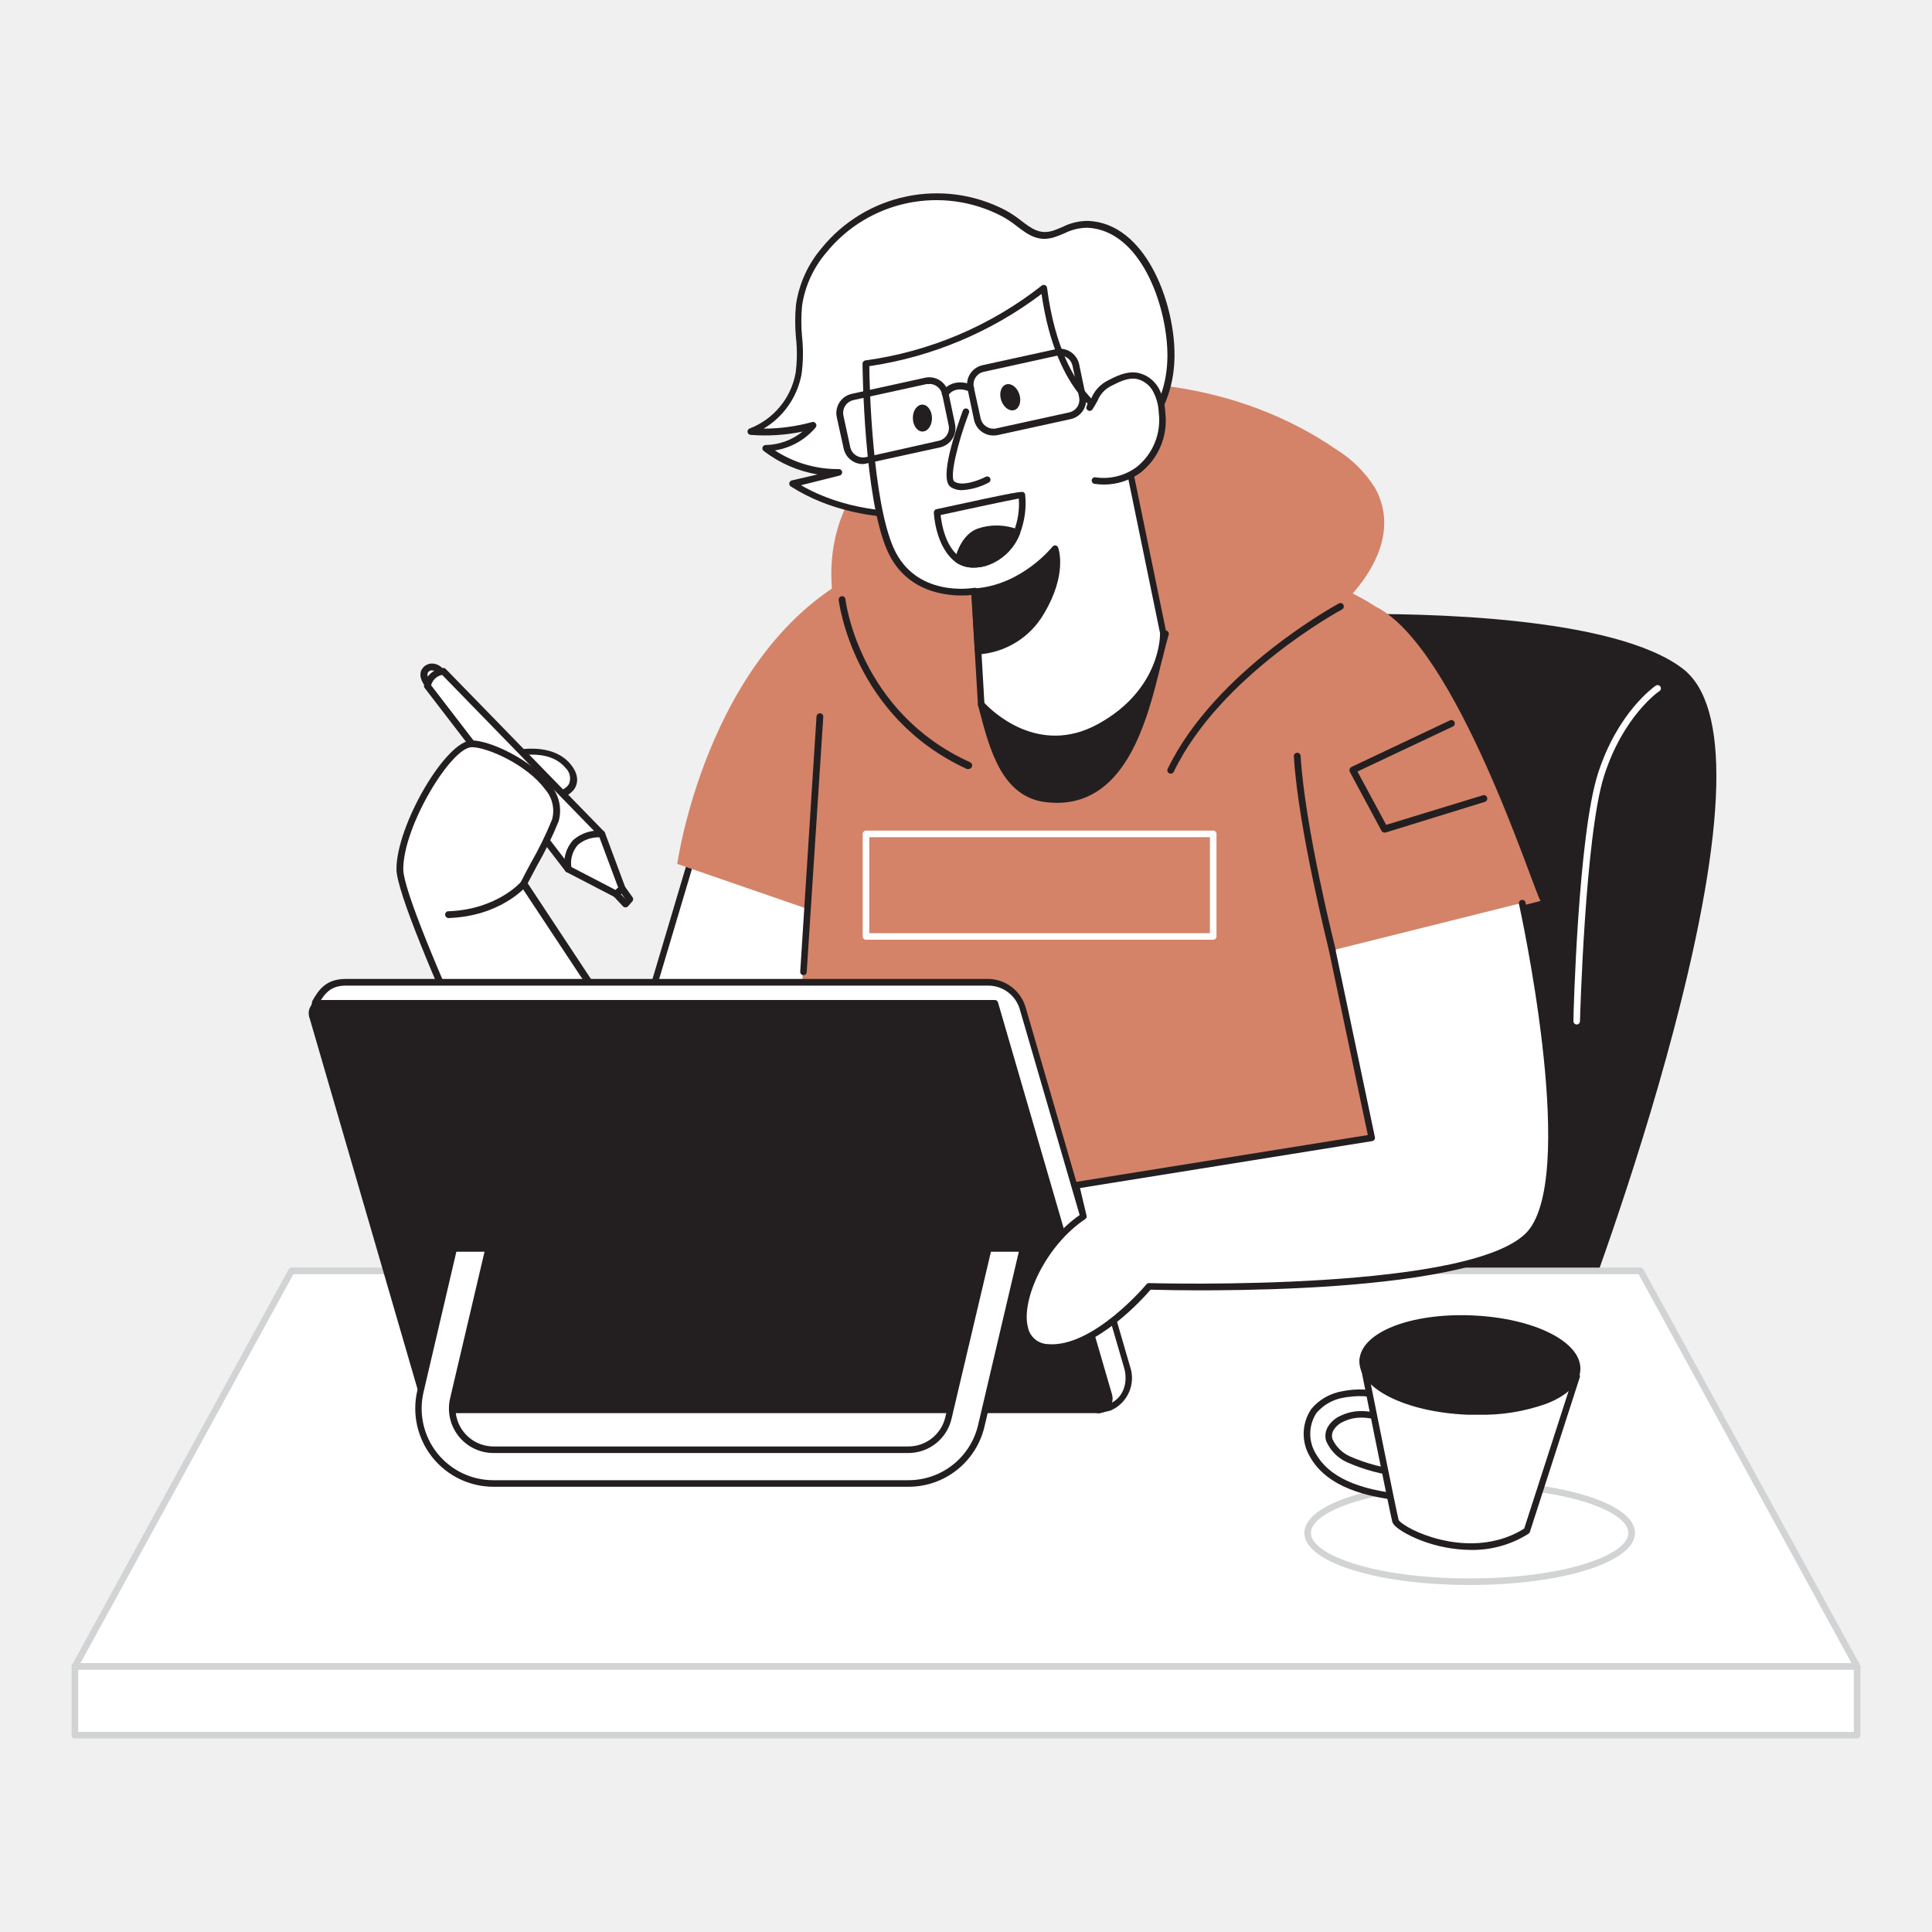
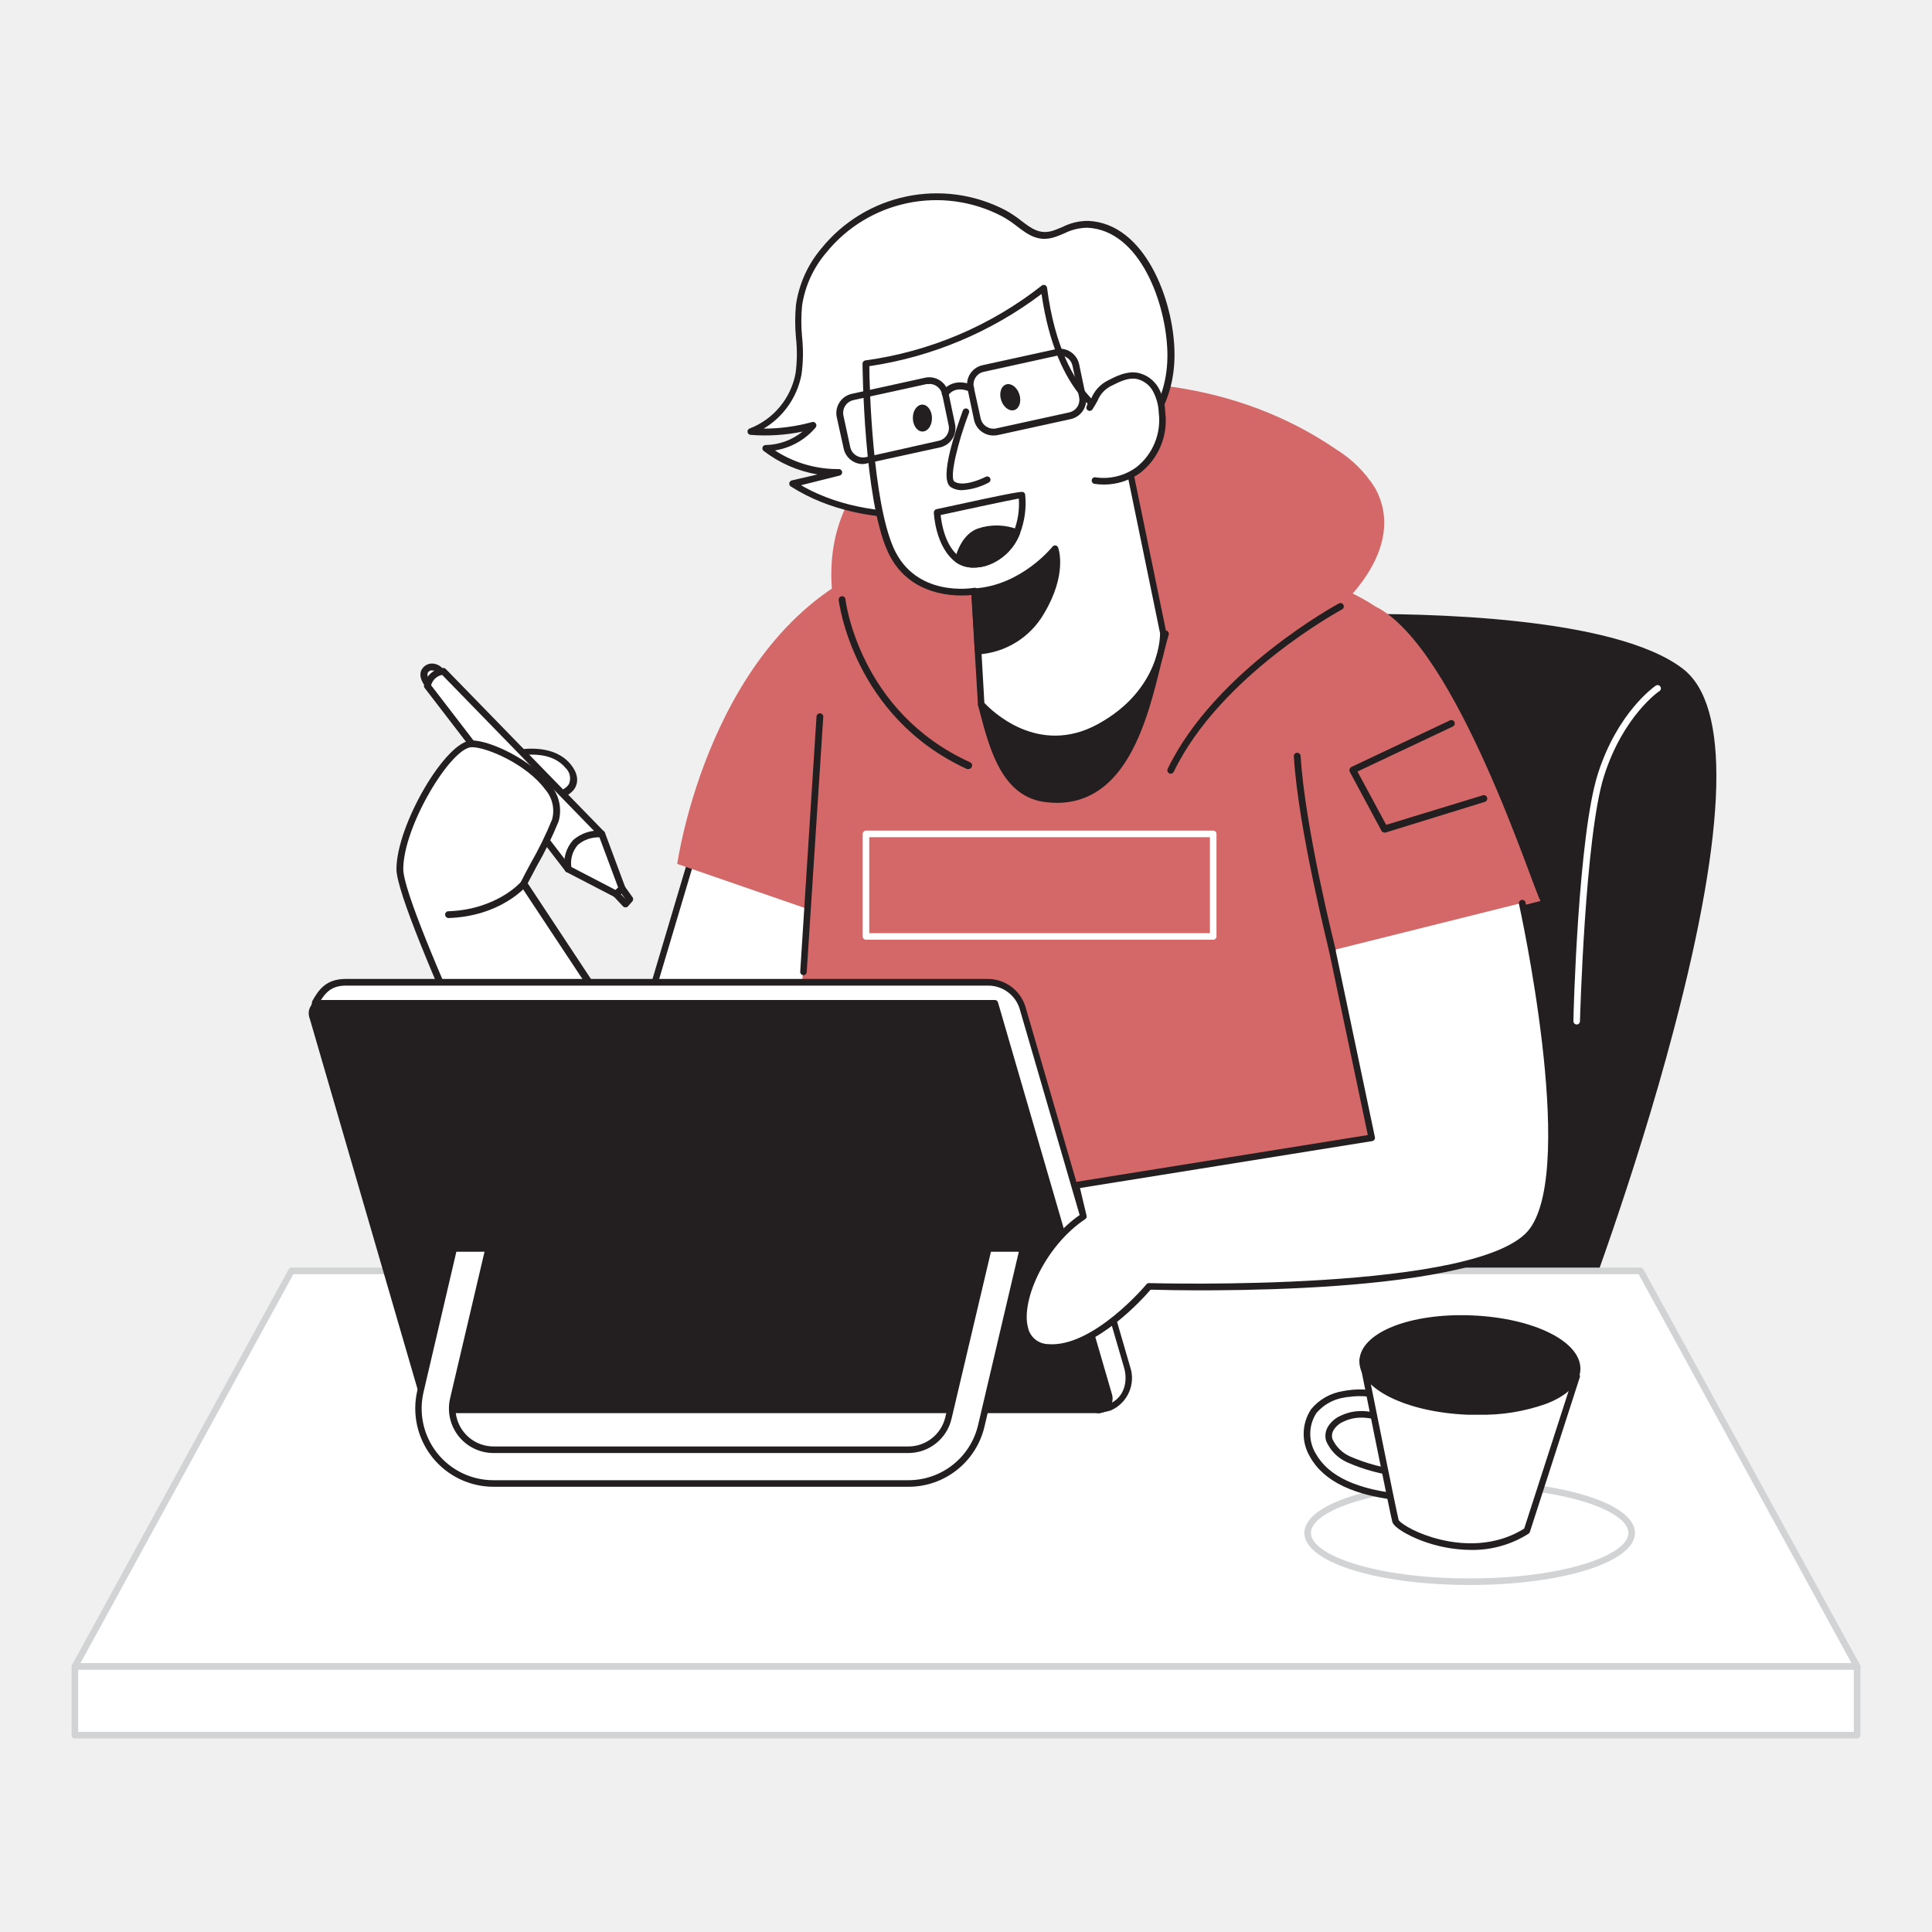
<svg xmlns="http://www.w3.org/2000/svg" width="202" height="202">
  <g fill="none" fill-rule="evenodd">
    <circle opacity=".203" transform="matrix(-1 0 0 1 202 0)" cx="101" cy="101" r="101" />
    <g transform="translate(7 20)" fill-rule="nonzero">
      <path d="M157.845 118.136s22.594-58.965 10.888-67.957c-11.705-8.993-60.798-5.361-63.487-2.149-2.69 3.213-18.526 74.19-18.526 74.19l71.125-4.084z" fill="#231F20" />
      <path d="M86.686 122.578a.357.357 0 01-.26-.117.33.33 0 01-.07-.295c.645-2.904 15.912-71.102 18.629-74.342 1.489-1.778 14.594-3.432 28.619-3.617 8.233-.11 28.193.226 35.342 5.711 4.975 3.817 4.659 16.475-.933 37.7-4.117 15.698-9.791 30.491-9.846 30.635a.336.336 0 01-.302.22l-71.159 4.118-.02-.013zm49.511-77.705h-2.58c-14.409.192-26.93 1.97-28.131 3.377-2.059 2.478-12.872 48.964-18.388 73.607l70.486-4.064c1.448-3.837 21.956-58.883 10.923-67.346-4.645-3.563-16.357-5.574-32.31-5.574z" fill="#231F20" />
      <path d="M66.102 67.189L55.92 101.38s21.002 2.712 21.002 1.936c0-.775 4.117-37.624 4.117-37.624L66.102 67.19z" fill="#FFF" />
      <path d="M75.866 103.762c-3.548 0-13.613-1.221-19.987-2.059a.35.35 0 01-.289-.44l10.183-34.19a.343.343 0 01.295-.248l14.944-1.496a.336.336 0 01.274.103c.075.07.11.172.096.274-1.42 12.7-4.117 36.896-4.117 37.59a.44.44 0 01-.137.295 2.833 2.833 0 01-1.262.171zm-19.528-2.67c7.3.934 18.636 2.231 20.227 2.005.261-2.966 3.603-32.895 4.062-37.02L66.342 67.51l-10.004 33.581z" fill="#231F20" />
      <path d="M46.801 58.698c.09.096 3.705-.872 5.571 1.372 1.867 2.245-.555 4.25-6.45 3.09-5.893-1.16.879-4.462.879-4.462z" fill="#FFF" />
      <path d="M49.03 63.839a16.755 16.755 0 01-3.176-.336c-1.701-.337-2.58-.886-2.683-1.689-.199-1.551 2.862-3.123 3.48-3.432a.343.343 0 01.219 0h.226c.96-.117 3.884-.488 5.544 1.503.741.879.899 1.778.46 2.533-.57.9-2.045 1.421-4.07 1.421zm-2.154-4.805c-1.337.686-3.1 1.894-3.005 2.656 0 .254.357.735 2.12 1.085 3.987.783 5.99.055 6.498-.803a1.518 1.518 0 00-.391-1.716c-1.413-1.689-3.959-1.373-4.913-1.25-.13.028-.226.028-.309.028z" fill="#231F20" />
      <path d="M37.737 51.524s-.74-.85-.274-1.448a1.008 1.008 0 011.633.15s-1.167.42-1.359 1.298z" fill="#FFF" />
      <path d="M37.737 51.874a.357.357 0 01-.267-.116c-.343-.399-.796-1.25-.282-1.895.234-.307.596-.487.981-.487.475.008.917.24 1.194.624.077.09.103.21.069.323a.35.35 0 01-.22.24c-.274.096-1.008.48-1.132 1.037a.35.35 0 01-.254.267l-.089.007zm.446-1.791a.563.563 0 00-.432.213.529.529 0 000 .487c.207-.254.458-.468.741-.632a.556.556 0 00-.302-.04l-.007-.028z" fill="#231F20" />
      <path d="M39.356 50.193a1.853 1.853 0 00-1.674 1.523L52.4 70.875a4.118 4.118 0 013.52-3.672l-16.564-17.01z" fill="#FFF" />
      <path d="M52.393 71.225a.35.35 0 01-.274-.137L37.4 51.929a.357.357 0 01-.062-.309 2.237 2.237 0 012.017-1.784c.096 0 .188.04.254.11l16.564 17.01a.343.343 0 01.082.356.35.35 0 01-.275.24 3.76 3.76 0 00-3.231 3.35.35.35 0 01-.254.31l-.103.013zm-14.32-19.577L52.215 70.05a4.392 4.392 0 013.012-3.054l-16-16.434a1.51 1.51 0 00-1.154 1.085z" fill="#231F20" />
      <path d="M52.4 70.875l5.022 2.608.625-.583-2.127-5.697s-3.911-.392-3.52 3.672z" fill="#FFF" />
      <path d="M57.422 73.834a.33.33 0 01-.164-.042l-5.023-2.608a.35.35 0 01-.192-.282 3.653 3.653 0 01.885-3.075 4.116 4.116 0 013.026-.981.357.357 0 01.302.233l2.12 5.697a.35.35 0 01-.09.385l-.624.583a.364.364 0 01-.24.09zm-4.686-3.186l4.625 2.403.274-.247-1.962-5.258a3.354 3.354 0 00-2.25.782 2.884 2.884 0 00-.687 2.32z" fill="#231F20" />
      <path fill="#FFF" d="M57.422 73.483l.96 1.03.454-.515-.79-1.098z" />
      <path d="M58.383 74.87a.33.33 0 01-.254-.117l-.967-1.03a.378.378 0 01-.096-.253.364.364 0 01.116-.247l.625-.584a.357.357 0 01.528.055l.789 1.098a.35.35 0 010 .44l-.453.515a.336.336 0 01-.26.123h-.028zm-.46-1.373l.453.488-.391-.543-.062.055z" fill="#231F20" />
      <path d="M47.734 72.378c.81-1.64 2.84-5.12 3.307-6.63 1.29-4.12-6.264-7.977-8.707-7.977-2.442 0-7.547 8.54-7.547 13.104 0 4.565 16.913 39.518 16.913 39.518l16.227-7.427-20.193-30.588z" fill="#FFF" />
      <path d="M51.72 110.75a.35.35 0 01-.315-.199c-.686-1.428-16.954-35.09-16.954-39.676 0-4.585 5.16-13.461 7.883-13.461 1.88 0 6.251 2.004 8.234 4.668a4.12 4.12 0 01.844 3.775 37.72 37.72 0 01-2.292 4.702c-.364.687-.686 1.304-.947 1.792l20.097 30.41a.37.37 0 01.048.294.357.357 0 01-.192.22l-16.234 7.441a.26.26 0 01-.171.034zm-9.386-52.63c-2.147 0-7.17 8.238-7.17 12.755 0 4.201 15.047 35.564 16.721 39.058l15.541-7.125L47.44 72.605a.37.37 0 010-.357c.26-.522.638-1.229 1.05-1.998a37.494 37.494 0 002.237-4.578 3.433 3.433 0 00-.734-3.144c-1.915-2.602-6.08-4.407-7.658-4.407z" fill="#231F20" />
-       <path d="M134.07 79.298l20-5.1c-.685-.969-8.754-26.593-17.262-30.787-7.445-4.943-25.099-8.238-40.695-7.119 0 0-4.117-.15-11.335 2.712C67.2 45.992 63.81 70.326 63.81 70.326l13.723 4.743s-2.621 31.473-5.098 47.927c0 0 30.34 5.938 74.514-1.372.034-.014-12.797-37.672-12.879-42.326z" fill="#d48368" />
-       <path d="M132.423 44.118c-2.648 2.745-4.713 6.04-7.636 8.628-6.299 5.574-14.54 9.988-23.178 9.452-10.182-.631-18.985-7.592-21.194-17.73-1.373-6.357.054-12.26 4.967-16.75 3.397-3.102 7.747-4.997 12.193-6.177 11.808-3.165 25.057-1.483 35.137 5.45a12.545 12.545 0 014.061 4.036c2.519 4.565-.377 9.26-3.643 12.397-.22.213-.453.453-.707.694z" fill="#d48368" />
+       <path d="M134.07 79.298l20-5.1c-.685-.969-8.754-26.593-17.262-30.787-7.445-4.943-25.099-8.238-40.695-7.119 0 0-4.117-.15-11.335 2.712C67.2 45.992 63.81 70.326 63.81 70.326l13.723 4.743s-2.621 31.473-5.098 47.927c0 0 30.34 5.938 74.514-1.372.034-.014-12.797-37.672-12.879-42.326z" fill="hsl(360, 56%, 62%)" />
+       <path d="M132.423 44.118c-2.648 2.745-4.713 6.04-7.636 8.628-6.299 5.574-14.54 9.988-23.178 9.452-10.182-.631-18.985-7.592-21.194-17.73-1.373-6.357.054-12.26 4.967-16.75 3.397-3.102 7.747-4.997 12.193-6.177 11.808-3.165 25.057-1.483 35.137 5.45a12.545 12.545 0 014.061 4.036c2.519 4.565-.377 9.26-3.643 12.397-.22.213-.453.453-.707.694z" fill="hsl(360, 56%, 62%)" />
      <path d="M97.685 51.311c-.103 0-1.997 2.307-2.093 2.341 1.077 4.064 2.216 9.356 6.813 9.878 9.325 1.064 10.738-11.374 12.495-17.243-6.457 1.812-11.013 2.54-17.215 5.024z" fill="#231F20" />
      <path d="M103.496 63.942a10.637 10.637 0 01-1.125-.069c-4.59-.521-5.887-5.491-6.937-9.466l-.178-.686a.343.343 0 01.137-.364c.11-.103.61-.686.974-1.112 1.064-1.222 1.077-1.229 1.187-1.277a85.333 85.333 0 0111.664-3.576c1.75-.44 3.555-.893 5.558-1.455.12-.034.249 0 .336.089.084.09.115.217.083.336-.261.872-.515 1.902-.79 2.993-1.42 5.876-3.595 14.58-10.909 14.587zm-7.547-10.18l.123.474c1.05 3.981 2.23 8.49 6.354 8.923 7.636.872 9.77-7.715 11.335-13.99.212-.857.418-1.681.624-2.422-1.777.487-3.43.899-4.988 1.297a82.768 82.768 0 00-11.555 3.528c-.137.138-.617.687-.974 1.105-.48.618-.748.92-.899 1.085h-.02z" fill="#231F20" />
      <path d="M106.714 3.432c-1.372-.055-2.25.542-3.43.968-2.3.81-3.37-1.112-5.346-2.135a15.18 15.18 0 00-18.827 3.947 11.35 11.35 0 00-2.56 5.698c-.287 2.375.378 4.805-.034 7.152a8.079 8.079 0 01-4.995 6.041c2.197.17 4.406-.04 6.532-.618a6.647 6.647 0 01-4.967 2.369 12.347 12.347 0 007.636 2.56l-4.837 1.133c4.117 2.642 9.133 3.432 13.983 3.212 9.661-.5 25.84-4.455 25.559-16.976-.158-4.798-2.793-13.076-8.714-13.35z" fill="#FFF" />
      <path d="M88.21 34.164c-3.7 0-8.434-.686-12.537-3.308a.35.35 0 01-.15-.35.364.364 0 01.26-.275l2.69-.625a12.76 12.76 0 01-5.626-2.457.343.343 0 01.205-.618 6.29 6.29 0 003.863-1.407c-1.79.371-3.625.487-5.448.343a.343.343 0 01-.308-.295.336.336 0 01.22-.37 7.701 7.701 0 004.802-5.774 15.3 15.3 0 00.041-3.72 18.35 18.35 0 010-3.433A11.713 11.713 0 0178.857 6 15.516 15.516 0 0198.11 1.97c.584.32 1.14.69 1.66 1.105 1.112.845 1.99 1.51 3.431 1.01.309-.11.597-.234.878-.35a5.885 5.885 0 012.704-.64c5.942.262 8.92 8.32 9.015 13.688.124 5.691-2.984 10.174-9.242 13.31-6.257 3.138-13.722 3.865-16.638 4.016-.577.041-1.133.055-1.709.055zm-11.46-3.432c4.433 2.574 9.517 2.917 13.078 2.746 2.855-.151 10.155-.83 16.365-3.947 6.003-3.007 8.981-7.27 8.864-12.679-.116-5.107-2.854-12.775-8.357-13.042a5.418 5.418 0 00-2.408.583c-.295.124-.597.254-.92.364-1.777.625-2.888-.22-4.061-1.112a10.587 10.587 0 00-1.558-1.037A14.816 14.816 0 0079.351 6.46a11.033 11.033 0 00-2.49 5.492 17.553 17.553 0 000 3.288c.139 1.292.12 2.597-.055 3.885a8.395 8.395 0 01-3.96 5.69 19.204 19.204 0 005.064-.686.343.343 0 01.384.145.35.35 0 010 .405 7.018 7.018 0 01-4.267 2.416 12.003 12.003 0 006.676 1.95.336.336 0 01.343.301.343.343 0 01-.26.378l-4.035 1.009z" fill="#231F20" />
      <path d="M94.906 41.832l.686 11.82s5.4 6.178 12.35 2.382c6.95-3.796 6.683-9.816 6.683-9.816l-4.563-22.193s-6.305-1.455-7.91-13.88a38.113 38.113 0 01-18.609 7.902s.124 13.9 2.573 19.426c2.45 5.526 8.79 4.359 8.79 4.359z" fill="#FFF" />
      <path d="M103.38 57.606c-4.721 0-8.008-3.672-8.049-3.727a.323.323 0 01-.082-.206l-.686-11.457c-1.448.144-6.608.282-8.783-4.627-2.45-5.491-2.593-18.993-2.6-19.563a.35.35 0 01.295-.343 38.167 38.167 0 0018.43-7.812.343.343 0 01.35-.062.35.35 0 01.219.275c.81 6.288 2.854 9.644 4.425 11.36a7.204 7.204 0 003.225 2.224.35.35 0 01.254.268l4.57 22.213c0 .117.205 6.33-6.862 10.187a9.74 9.74 0 01-4.707 1.27zm-7.459-4.119c.686.749 5.599 5.65 11.863 2.225 6.67-3.652 6.505-9.453 6.505-9.508l-4.522-21.966c-1.139-.377-6.298-2.656-7.87-13.502a39.45 39.45 0 01-18.004 7.55c0 2.06.343 14.045 2.532 18.995 2.312 5.203 8.172 4.221 8.419 4.18a.35.35 0 01.274.062.37.37 0 01.13.254l.673 11.71z" fill="#231F20" />
      <path d="M107.49 30.245a6.173 6.173 0 004.569-1.126 6.612 6.612 0 002.456-5.986 5.493 5.493 0 00-.686-2.396 2.916 2.916 0 00-1.942-1.455 4.692 4.692 0 00-2.868.762c-1.33.687-1.372 1.448-2.1 2.574.083-.103.145-.391.227-.494" fill="#FFF" />
      <path d="M108.409 30.663a6.657 6.657 0 01-.975-.075.35.35 0 01-.288-.398.336.336 0 01.391-.282 5.81 5.81 0 004.302-1.077 6.262 6.262 0 002.313-5.684 5.116 5.116 0 00-.611-2.252 2.587 2.587 0 00-1.702-1.277c-.85-.15-1.701.24-2.648.728-.65.317-1.16.865-1.427 1.538-.144.26-.302.556-.515.878a.302.302 0 01-.055.076.336.336 0 01-.466.055.336.336 0 01-.083-.467s0-.09.048-.137c.04-.125.098-.242.172-.35a.357.357 0 01.13-.096l.13-.248a3.61 3.61 0 011.73-1.826c.81-.418 1.928-.995 3.074-.796.942.187 1.755.78 2.223 1.62.42.785.655 1.657.686 2.547a6.914 6.914 0 01-2.594 6.28 6.482 6.482 0 01-3.835 1.243zM95.262 48.05a8.316 8.316 0 006.594-4.118c2.422-4.043 1.455-6.63 1.455-6.63s-3.266 4.166-8.405 4.502l.356 6.247z" fill="#231F20" />
      <path d="M95.262 48.387a.336.336 0 01-.336-.322l-.363-6.178a.343.343 0 01.322-.364c4.92-.316 8.124-4.325 8.158-4.366a.343.343 0 01.323-.13.35.35 0 01.267.22c.041.11.995 2.786-1.489 6.925a8.57 8.57 0 01-6.86 4.25l-.022-.035zm0-6.246l.323 5.54a8.082 8.082 0 005.962-3.9c1.64-2.746 1.681-4.75 1.558-5.711a12.911 12.911 0 01-7.843 4.07z" fill="#231F20" />
      <path d="M94 23.044s-2.573 6.782-1.407 7.592c1.167.81 3.63-.48 3.63-.48" fill="#FFF" />
      <path d="M93.609 31.247c-.43.02-.854-.096-1.215-.33-1.29-.892.687-6.342 1.277-7.997a.343.343 0 01.631-.017c.038.084.04.179.007.264-1.194 3.151-2.059 6.796-1.523 7.18.816.563 2.641-.164 3.272-.494a.35.35 0 01.467.144.343.343 0 01-.151.46 6.777 6.777 0 01-2.765.79z" fill="#231F20" />
      <ellipse fill="#231F20" transform="rotate(-17.91 98.628 21.533)" cx="98.628" cy="21.533" rx="1" ry="1.407" />
      <ellipse fill="#231F20" transform="rotate(-.78 89.443 23.71)" cx="89.443" cy="23.711" rx="1" ry="1.407" />
      <path d="M94.816 39.347a3.155 3.155 0 01-1.852-.543c-2.161-1.578-2.32-5.065-2.326-5.216a.35.35 0 01.274-.35c8.879-1.943 8.975-1.875 9.133-1.758a.37.37 0 01.144.247 8.859 8.859 0 01-.556 4.078 5.614 5.614 0 01-3.575 3.363 4.533 4.533 0 01-1.242.179zm-3.464-5.492c.082.83.452 3.26 2.003 4.387.748.459 1.661.56 2.49.274a4.962 4.962 0 003.157-2.958 7.945 7.945 0 00.521-3.433c-1.18.213-5.345 1.106-8.171 1.723v.007z" fill="#231F20" />
      <path d="M99.318 35.695C98 38.88 94.7 39.642 93.142 38.537c.35-1.215.988-2.478 2.175-2.938a5.789 5.789 0 014 .096z" fill="#231F20" />
      <path d="M94.816 39.34a3.169 3.169 0 01-1.852-.536.336.336 0 01-.124-.37c.467-1.675 1.27-2.746 2.374-3.165a6.173 6.173 0 014.22.09c.089.032.16.099.2.185a.364.364 0 010 .268 5.627 5.627 0 01-3.576 3.356 4.554 4.554 0 01-1.242.172zm-1.248-.968c.713.337 1.529.386 2.278.137a4.886 4.886 0 003.005-2.622 5.37 5.37 0 00-3.39 0c-.843.343-1.461 1.18-1.893 2.485zM83.22 28.522a2.059 2.059 0 01-2.01-1.62l-.72-3.275a2.06 2.06 0 011.571-2.45l7.65-1.682a2.058 2.058 0 012.457 1.572l.686 3.274a2.06 2.06 0 01-1.544 2.43l-7.65 1.675c-.143.042-.29.068-.44.076zm6.938-8.361a1.433 1.433 0 00-.295 0l-7.644 1.675a1.373 1.373 0 00-1.036 1.613l.72 3.322c.17.72.881 1.176 1.606 1.03l7.65-1.716c.72-.17 1.175-.881 1.03-1.607l-.687-3.274a1.372 1.372 0 00-1.317-1.064l-.027.02zM96.854 25.536a2.058 2.058 0 01-1.111-.33 2.06 2.06 0 01-.9-1.29l-.685-3.275a2.06 2.06 0 011.571-2.457l7.644-1.675a2.058 2.058 0 012.456 1.572l.686 3.274a2.06 2.06 0 01-1.537 2.458l-7.643 1.675a2.53 2.53 0 01-.48.048zm6.937-8.375c-.1.001-.198.013-.295.034l-7.643 1.682a1.331 1.331 0 00-.851.59c-.194.304-.26.671-.186 1.023l.72 3.275c.171.72.881 1.175 1.606 1.03l7.65-1.676c.35-.078.656-.29.852-.59.19-.304.255-.672.178-1.023l-.686-3.274a1.372 1.372 0 00-1.345-1.071z" fill="#231F20" />
      <path d="M91.818 21.5a.357.357 0 01-.309-.529c.323-.556 1.373-1.428 3.095-.735a.367.367 0 01-.26.687c-1.538-.618-2.155.322-2.217.432a.364.364 0 01-.309.144z" fill="#231F20" />
      <path fill="#FFF" d="M23.466 112.878h141.068l22.636 41.358H.83z" />
      <path d="M187.17 154.58H.83a.35.35 0 01-.295-.165.357.357 0 010-.343l22.643-41.358a.336.336 0 01.301-.179h141.048a.336.336 0 01.302.179l22.643 41.358a.357.357 0 010 .343.35.35 0 01-.302.165zm-185.757-.687h185.174l-22.259-40.671H23.672L1.413 153.893z" fill="#D1D3D4" />
      <path d="M25.654 86.196l.302-1.304c.686-1.304 1.448-2.183 3.218-2.183h67.152a3.76 3.76 0 013.602 2.705l10.917 37.52a3.35 3.35 0 01-1.86 4.195l-1.187.281-82.144-41.214z" fill="#FFF" />
      <path d="M107.798 127.753a.405.405 0 01-.15-.034L25.503 86.492a.336.336 0 01-.179-.385l.302-1.304a.446.446 0 010-.09c.686-1.242 1.475-2.36 3.52-2.36h67.152a4.117 4.117 0 013.931 2.951l10.923 37.569a3.694 3.694 0 01-2.058 4.613l-1.228.295-.069-.028zM26.073 86.011l81.794 41.035 1.063-.247c1.654-.645 1.997-2.41 1.606-3.768L99.619 85.51a3.43 3.43 0 00-3.272-2.458H29.174c-1.516 0-2.168.687-2.895 1.964l-.206.995z" fill="#231F20" />
      <path d="M107.798 127.41H39.274a2.168 2.168 0 01-2.058-1.565L25.682 86.196a1.023 1.023 0 01.981-1.304H97.02l11.918 41.001a1.181 1.181 0 01-1.139 1.517z" fill="#231F20" />
      <path d="M107.798 127.753H39.274a2.532 2.532 0 01-2.415-1.812L25.325 86.292a1.373 1.373 0 011.31-1.736H97.02a.33.33 0 01.322.24l11.925 41.001a1.531 1.531 0 01-1.468 1.956zM26.636 85.235a.686.686 0 00-.652.865l11.527 39.65c.233.78.95 1.315 1.763 1.317h68.524a.858.858 0 00.686-.336.845.845 0 00.13-.742l-11.87-40.754H26.637z" fill="#231F20" />
      <path d="M96.305 110.517l-4.164 17.717a4.302 4.302 0 01-4.2 3.33H44.6a4.315 4.315 0 01-4.2-5.307l3.671-15.74h-3.588l-3.513 14.93a7.849 7.849 0 001.503 6.647 7.841 7.841 0 006.133 2.963h43.37a7.823 7.823 0 007.603-6.006l4.35-18.534h-3.623z" fill="#FFF" />
      <path d="M87.941 135.449H44.6a8.185 8.185 0 01-6.415-3.106 8.192 8.192 0 01-1.551-6.958l3.506-14.937a.343.343 0 01.336-.26h3.623a.336.336 0 01.33.419l-3.7 15.74a3.983 3.983 0 003.87 4.887h43.37a3.966 3.966 0 003.87-3.069l4.166-17.717a.336.336 0 01.329-.26h3.623a.35.35 0 01.336.418l-4.357 18.534a8.152 8.152 0 01-7.994 6.309zm-47.226-24.575l-3.43 14.67a7.499 7.499 0 001.423 6.382 7.491 7.491 0 005.89 2.836h43.37a7.473 7.473 0 007.301-5.787l4.254-18.101h-2.916l-4.116 17.45a4.632 4.632 0 01-4.536 3.596H44.6a4.658 4.658 0 01-4.536-5.732l3.596-15.314h-2.944z" fill="#231F20" />
      <path d="M152.198 74.39s6.134 27.251 1.111 34.212c-5.022 6.96-40.097 5.862-40.097 5.862s-5.688 6.83-10.628 6.377c-4.94-.453-2.059-9.802 3.753-13.694l-.803-3.247 30.924-4.963-4.117-19.584" fill="#FFF" />
      <path d="M103.036 121.205h-.514a2.896 2.896 0 01-2.69-2.3c-.775-3.04 1.709-8.841 6.08-11.889l-.742-3.013a.336.336 0 01.275-.42l30.567-4.907-4.048-19.22a.343.343 0 01.267-.405.336.336 0 01.405.26l4.117 19.585c.02.092 0 .19-.055.267a.336.336 0 01-.226.144l-30.554 4.908.686 2.883a.336.336 0 01-.137.364c-4.2 2.815-6.717 8.478-5.997 11.292a2.19 2.19 0 002.059 1.778c4.7.44 10.292-6.178 10.333-6.253a.343.343 0 01.274-.124c.35 0 34.993 1.01 39.837-5.725 4.844-6.734-1.098-33.635-1.16-33.93a.352.352 0 01.687-.152c.253 1.12 6.106 27.458 1.05 34.487-4.94 6.865-37.32 6.096-40.25 6.007-.774.906-5.667 6.363-10.264 6.363zM115.4 60.894a.316.316 0 01-.15-.041.343.343 0 01-.165-.467c4.981-10.296 17.77-17.223 17.901-17.291a.343.343 0 01.473.144.35.35 0 01-.144.48c-.123.07-12.714 6.865-17.592 16.976a.364.364 0 01-.323.2zM94.254 60.407a.37.37 0 01-.151 0c-11.952-5.492-13.4-17.56-13.414-17.676a.357.357 0 01.576-.319.35.35 0 01.13.237c0 .116 1.428 11.793 13.037 17.05a.357.357 0 01.179.468.364.364 0 01-.357.24zM39.796 75.968a.357.357 0 010-.686c5.173-.158 7.684-3.082 7.712-3.11a.35.35 0 01.494-.048c.15.126.172.35.048.501-.11.13-2.745 3.2-8.234 3.364l-.02-.02z" fill="#231F20" />
      <path d="M132.3 79.703a.35.35 0 01-.343-.268c0-.124-3.232-12.775-3.678-20.36a.35.35 0 01.33-.37.357.357 0 01.377.329c.446 7.516 3.63 20.099 3.657 20.23a.357.357 0 01-.254.432l-.09.007zM76.998 81.961a.35.35 0 01-.33-.378l1.702-26.668a.35.35 0 01.377-.33.343.343 0 01.33.371l-1.73 26.669a.35.35 0 01-.35.336zM137.748 67.045a.343.343 0 01-.309-.186l-3.32-6.178a.37.37 0 010-.281.377.377 0 01.184-.213l10.292-4.867a.35.35 0 01.474.165.357.357 0 01-.165.474l-9.976 4.709 3.005 5.574 10.107-3.09a.358.358 0 11.206.687l-10.395 3.213-.103-.007z" fill="#231F20" />
      <ellipse fill="#FFF" cx="146.661" cy="140.274" rx="16.941" ry="5.1" />
      <path d="M146.66 145.718c-9.688 0-17.283-2.39-17.283-5.444 0-3.055 7.595-5.443 17.284-5.443 9.688 0 17.283 2.388 17.283 5.443 0 3.055-7.595 5.444-17.283 5.444zm0-10.2c-9.928 0-16.597 2.457-16.597 4.756 0 2.3 6.67 4.757 16.598 4.757 9.928 0 16.597-2.457 16.597-4.757s-6.67-4.757-16.597-4.757z" fill="#D1D3D4" />
      <path d="M133.892 125.708l-.405.075a5.029 5.029 0 00-3.129 1.765 4.333 4.333 0 00-.103 4.578c1.798 3.24 6.175 4.119 9.551 4.455.478.078.967.04 1.427-.11.465-.159.781-.593.79-1.084a1.194 1.194 0 00-.687-.913 3.67 3.67 0 00-1.118-.316c-2.1-.343-4.31-.597-6.23-1.565-1.119-.57-2.683-1.867-1.867-3.268a2.67 2.67 0 011.18-1.002c1.929-.92 3.76-.22 5.661.343.138.051.286.072.432.062a.769.769 0 00.556-.858c-.062-.83-.892-1.373-1.674-1.682a8.779 8.779 0 00-4.384-.48z" fill="#FFF" />
      <path d="M140.376 136.959c-.2-.001-.4-.013-.597-.035-5.153-.487-8.364-1.997-9.826-4.633a4.663 4.663 0 01.13-4.95 5.386 5.386 0 013.335-1.894l.426-.075a9.067 9.067 0 014.583.5c.686.255 1.805.852 1.894 1.97a1.119 1.119 0 01-.851 1.23 1.488 1.488 0 01-.576-.076l-.494-.151c-1.688-.515-3.28-.995-4.92-.213-.425.18-.786.484-1.036.872-.18.286-.228.637-.13.96a3.685 3.685 0 001.852 1.82 18.224 18.224 0 005.359 1.414l.775.124c.426.046.841.165 1.228.35a1.373 1.373 0 01-.171 2.622c-.315.114-.647.17-.981.165zm-6.43-10.908l-.39.069a4.747 4.747 0 00-2.923 1.627 3.99 3.99 0 00-.076 4.214c1.338 2.417 4.378 3.817 9.283 4.277.422.07.854.041 1.263-.082a.851.851 0 00.576-.749.844.844 0 00-.48-.631 3.224 3.224 0 00-1.009-.275l-.775-.123a18.67 18.67 0 01-5.558-1.483 4.31 4.31 0 01-2.202-2.231 1.861 1.861 0 01.199-1.51 2.944 2.944 0 011.331-1.14c1.88-.899 3.678-.357 5.414.172l.494.15c.092.035.19.051.288.049.164 0 .267-.281.254-.487-.055-.77-1.036-1.222-1.455-1.373a8.381 8.381 0 00-4.233-.46v-.014z" fill="#231F20" />
      <path d="M135.477 122.234s3.17 15.83 3.43 16.784c.261.954 7.754 4.874 13.723 1.023l5.221-16.18-22.374-1.627z" fill="#FFF" />
      <path d="M146.79 142.052a14.849 14.849 0 01-5.241-1.002c-1.317-.508-2.813-1.332-2.978-1.943-.254-.954-3.3-16.152-3.43-16.804a.33.33 0 01.356-.405l22.375 1.661a.336.336 0 01.302.447l-5.222 16.179a.336.336 0 01-.144.178 10.899 10.899 0 01-6.017 1.689zm-10.888-19.44c.515 2.574 3.108 15.472 3.335 16.317.096.226 1.33 1.146 3.52 1.812 2.058.625 5.996 1.332 9.605-.92l5.05-15.644-21.51-1.565z" fill="#231F20" />
      <ellipse fill="#231F20" transform="rotate(-87.65 146.696 122.697)" cx="146.696" cy="122.697" rx="4.86" ry="11.218" />
      <path d="M147.566 127.918h-1.09c-6.485-.26-11.466-2.746-11.342-5.67.123-2.924 5.29-4.983 11.767-4.716 6.477.268 11.458 2.746 11.335 5.67-.055 1.442-1.373 2.746-3.644 3.597a19.89 19.89 0 01-7.026 1.12zm-1.722-9.754c-5.44 0-9.935 1.785-10.031 4.119-.096 2.443 4.803 4.715 10.69 4.956 2.673.156 5.35-.22 7.877-1.106 1.99-.761 3.156-1.853 3.204-2.986.103-2.45-4.803-4.722-10.683-4.963l-1.057-.02z" fill="#231F20" />
      <path d="M119.847 78.254H83.543a.343.343 0 01-.343-.343V67.189a.35.35 0 01.343-.343h36.304c.189 0 .343.153.343.343v10.743a.343.343 0 01-.343.322zm-35.96-.686h35.617V67.532H83.886v10.036zM.83 154.236h186.333v7.187H.83z" fill="#FFF" />
      <path d="M187.17 161.767H.83a.343.343 0 01-.343-.344v-7.187a.35.35 0 01.343-.343h186.34a.35.35 0 01.343.343v7.187c0 .19-.154.344-.343.344zM1.173 161.08h185.654v-6.5H1.173v6.5z" fill="#D1D3D4" />
      <path d="M157.845 87.116a.35.35 0 01-.337-.35c0-.79.501-19.399 2.553-25.844 2.051-6.446 5.9-9.13 6.058-9.233a.343.343 0 11.385.57c-.042 0-3.795 2.601-5.791 8.869-1.997 6.267-2.512 25.46-2.519 25.652a.343.343 0 01-.35.336z" fill="#FFF" />
    </g>
  </g>
</svg>
